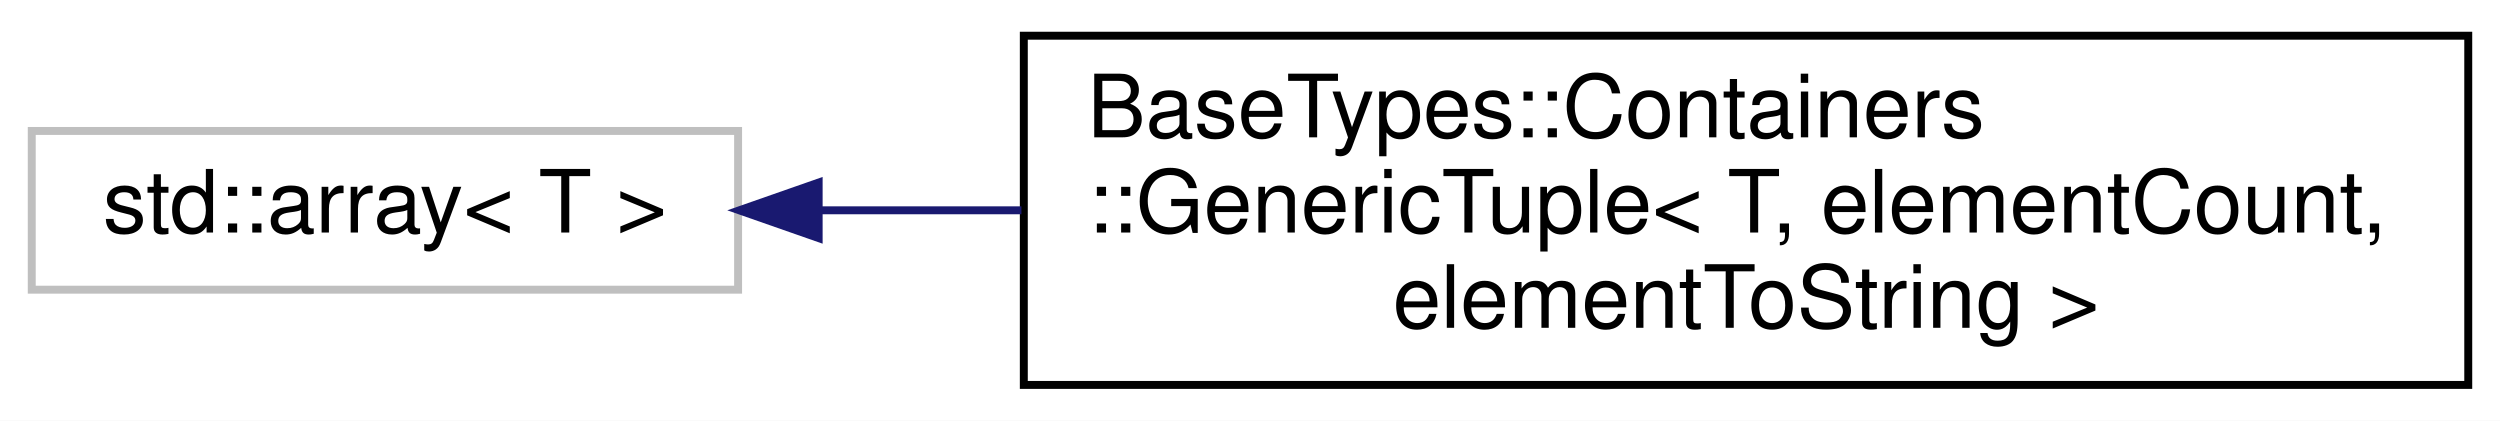
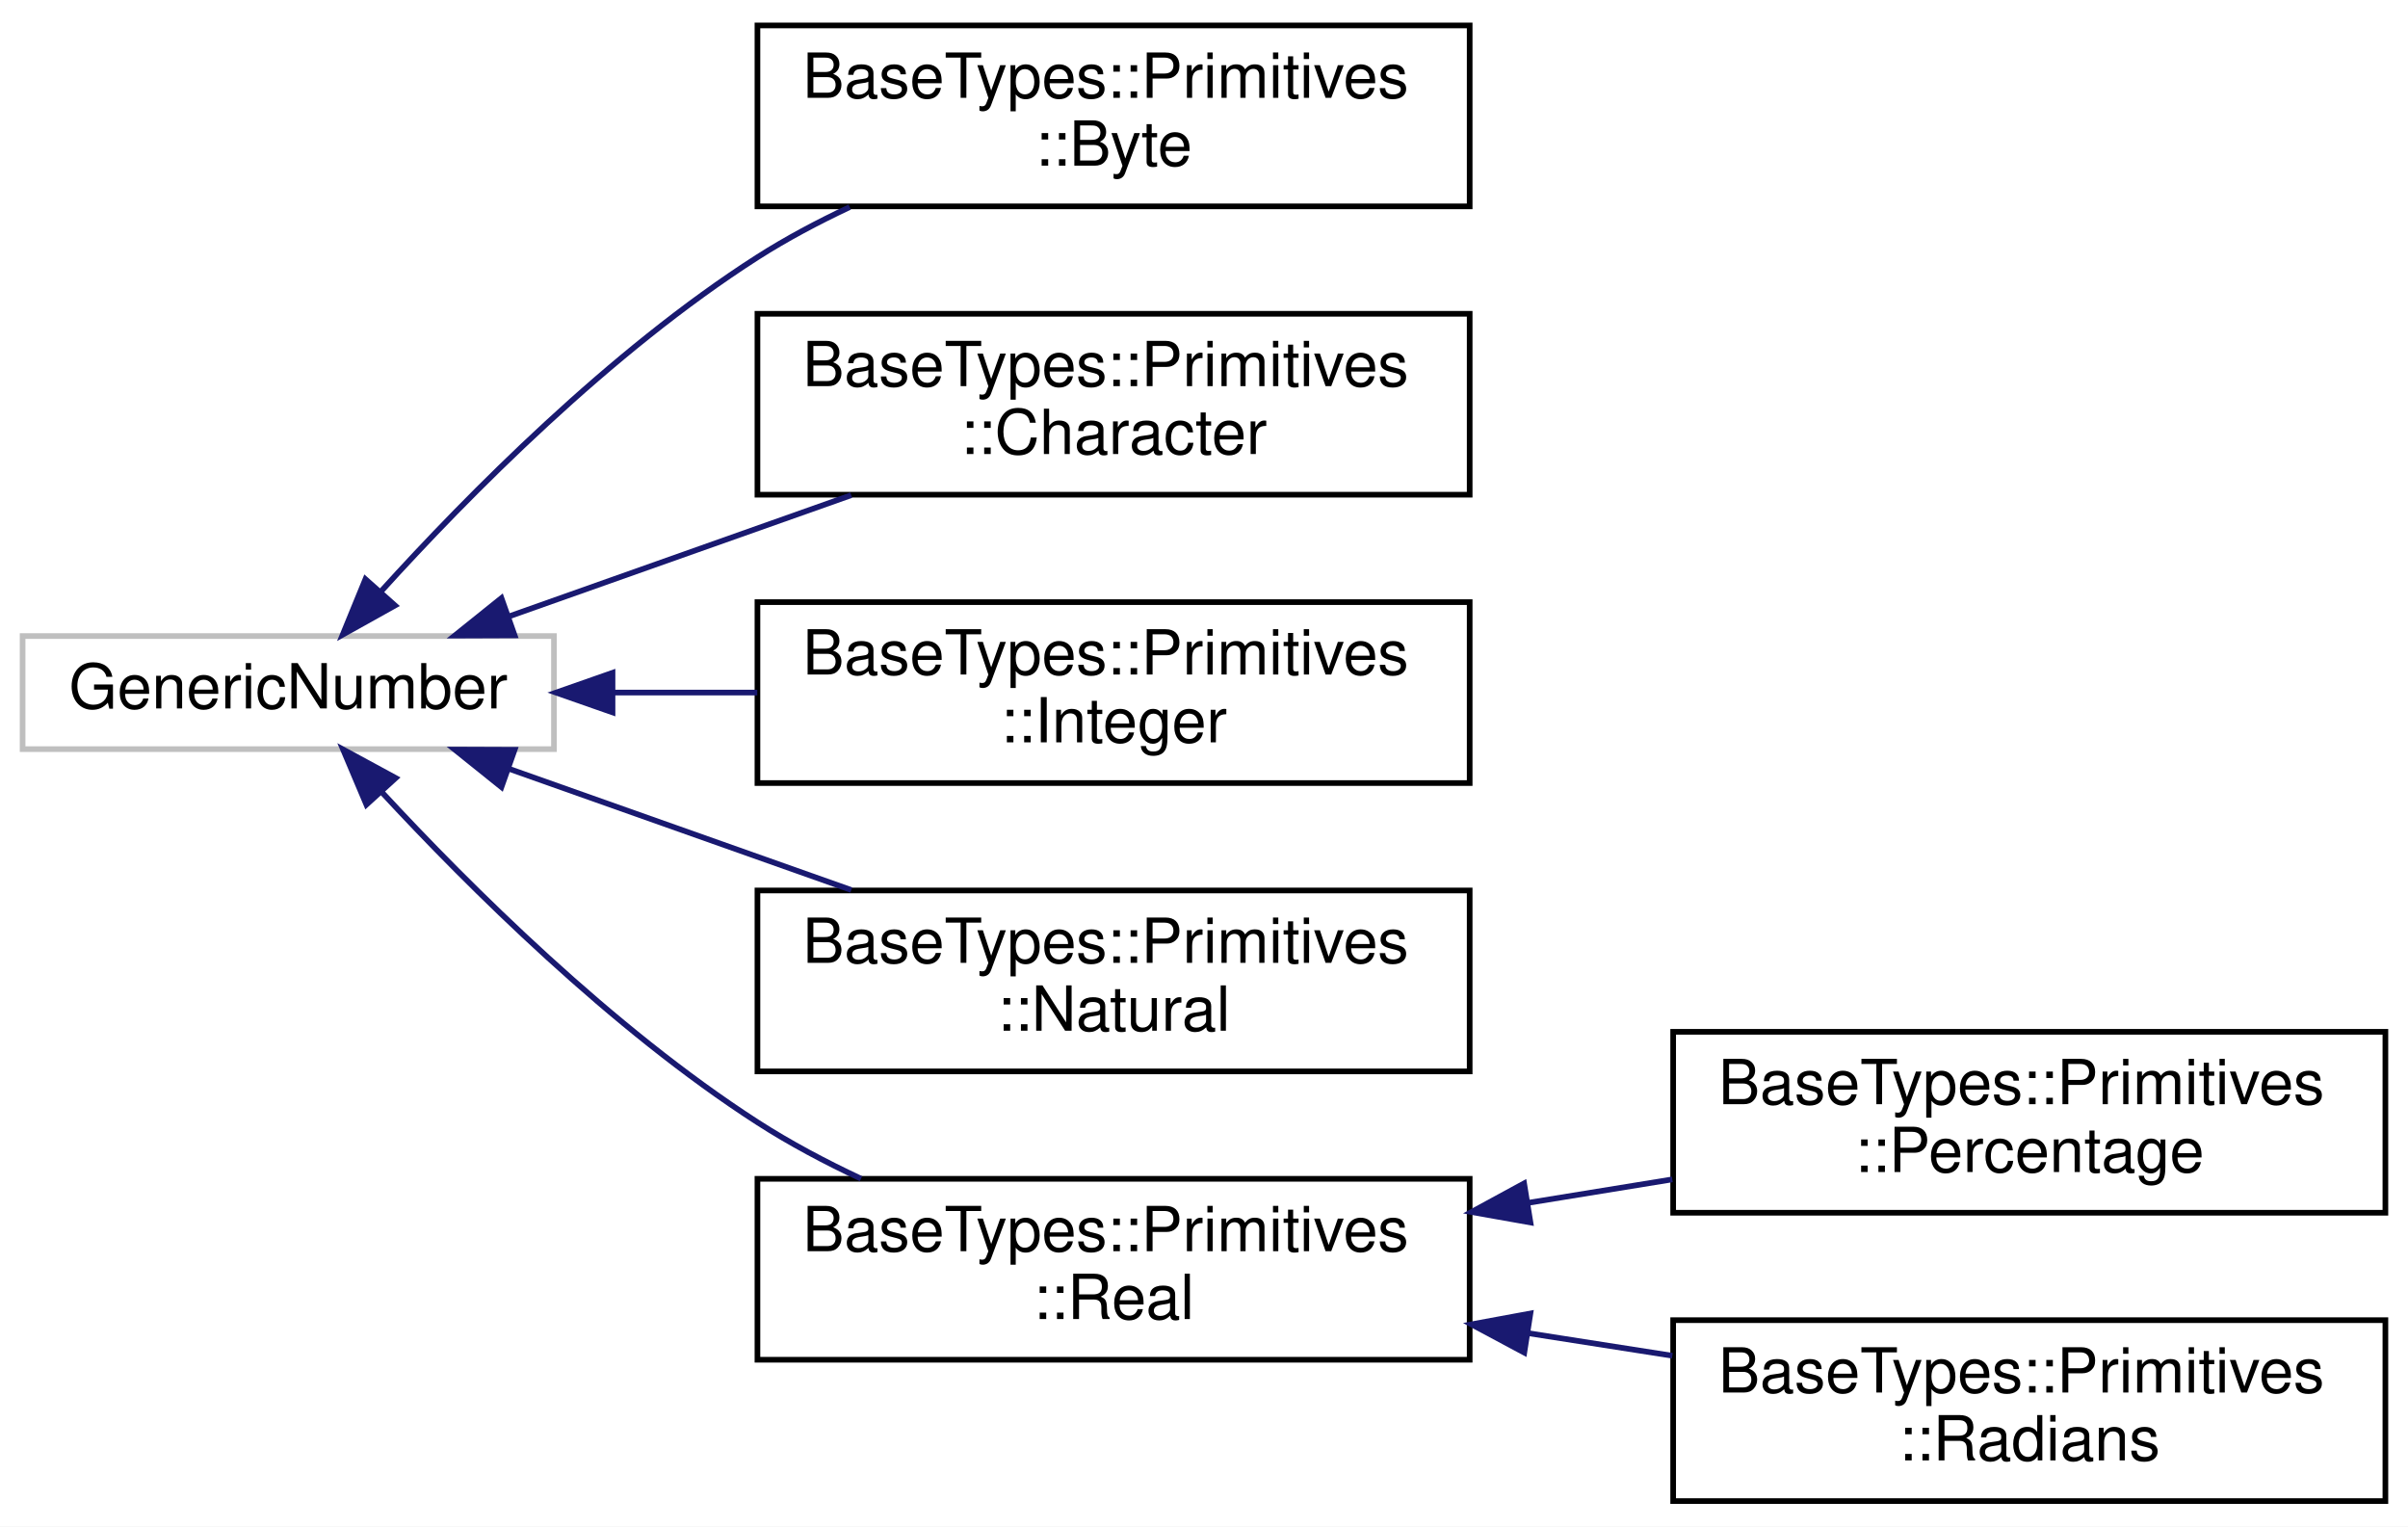
- <svg xmlns="http://www.w3.org/2000/svg" xmlns:xlink="http://www.w3.org/1999/xlink" width="315pt" height="53pt" viewBox="0.00 0.00 315.00 53.00">
-   <g id="graph0" class="graph" transform="scale(1 1) rotate(0) translate(4 49)">
-     <polygon fill="white" stroke="transparent" points="-4,4 -4,-49 311,-49 311,4 -4,4" />
+ <svg xmlns="http://www.w3.org/2000/svg" xmlns:xlink="http://www.w3.org/1999/xlink" width="426pt" height="270pt" viewBox="0.00 0.00 426.00 270.00">
+   <g id="graph0" class="graph" transform="scale(1 1) rotate(0) translate(4 266)">
+     <polygon fill="white" stroke="transparent" points="-4,4 -4,-266 422,-266 422,4 -4,4" />
    <g id="node1" class="node">
      <g id="a_node1">
-         <a xlink:title="STL class.">
-           <polygon fill="white" stroke="#bfbfbf" points="0,-12.5 0,-32.5 89,-32.5 89,-12.5 0,-12.5" />
-           <text text-anchor="middle" x="44.5" y="-19.7" font-family="Helvetica,sans-Serif" font-size="11.00">std::array&lt; T &gt;</text>
+         <a xlink:title=" ">
+           <polygon fill="white" stroke="#bfbfbf" points="0,-133.5 0,-153.5 94,-153.5 94,-133.5 0,-133.5" />
+           <text text-anchor="middle" x="47" y="-140.7" font-family="Helvetica,sans-Serif" font-size="11.00">GenericNumber</text>
        </a>
      </g>
    </g>
    <g id="node2" class="node">
      <g id="a_node2">
-         <a xlink:href="struct_base_types_1_1_containers_1_1_generic_tuple.html" target="_top" xlink:title="A GenericTuple is a generic tuple type of values with zero-based arbitrary indexed access to position...">
-           <polygon fill="white" stroke="black" points="125,-0.5 125,-44.5 307,-44.5 307,-0.5 125,-0.5" />
-           <text text-anchor="start" x="133" y="-31.7" font-family="Helvetica,sans-Serif" font-size="11.00">BaseTypes::Containers</text>
-           <text text-anchor="start" x="133" y="-19.7" font-family="Helvetica,sans-Serif" font-size="11.00">::GenericTuple&lt; T, elementCount,</text>
-           <text text-anchor="middle" x="216" y="-7.7" font-family="Helvetica,sans-Serif" font-size="11.00"> elementToString &gt;</text>
+         <a xlink:href="struct_base_types_1_1_primitives_1_1_byte.html" target="_top" xlink:title="A Byte object wraps a value of the associated primitive type char into an object.">
+           <polygon fill="white" stroke="black" points="130,-229.5 130,-261.5 256,-261.5 256,-229.5 130,-229.5" />
+           <text text-anchor="start" x="138" y="-248.7" font-family="Helvetica,sans-Serif" font-size="11.00">BaseTypes::Primitives</text>
+           <text text-anchor="middle" x="193" y="-236.7" font-family="Helvetica,sans-Serif" font-size="11.00">::Byte</text>
        </a>
      </g>
    </g>
    <g id="edge1" class="edge">
-       <path fill="none" stroke="midnightblue" d="M99.23,-22.5C107.4,-22.5 116.01,-22.5 124.7,-22.5" />
-       <polygon fill="midnightblue" stroke="midnightblue" points="99.15,-19 89.15,-22.5 99.15,-26 99.15,-19" />
+       <path fill="none" stroke="midnightblue" d="M63.38,-161.37C78.82,-178.41 103.98,-203.87 130,-220.5 135.09,-223.75 140.66,-226.71 146.32,-229.37" />
+       <polygon fill="midnightblue" stroke="midnightblue" points="65.88,-158.91 56.63,-153.75 60.65,-163.56 65.88,-158.91" />
+     </g>
+     <g id="node3" class="node">
+       <g id="a_node3">
+         <a xlink:href="struct_base_types_1_1_primitives_1_1_character.html" target="_top" xlink:title="A Character object wraps a value of the associated primitive type char into an object.">
+           <polygon fill="white" stroke="black" points="130,-178.5 130,-210.5 256,-210.5 256,-178.5 130,-178.5" />
+           <text text-anchor="start" x="138" y="-197.7" font-family="Helvetica,sans-Serif" font-size="11.00">BaseTypes::Primitives</text>
+           <text text-anchor="middle" x="193" y="-185.7" font-family="Helvetica,sans-Serif" font-size="11.00">::Character</text>
+         </a>
+       </g>
+     </g>
+     <g id="edge2" class="edge">
+       <path fill="none" stroke="midnightblue" d="M86.05,-156.98C104.63,-163.56 127.13,-171.53 146.6,-178.42" />
+       <polygon fill="midnightblue" stroke="midnightblue" points="87.04,-153.62 76.45,-153.58 84.71,-160.21 87.04,-153.62" />
+     </g>
+     <g id="node4" class="node">
+       <g id="a_node4">
+         <a xlink:href="struct_base_types_1_1_primitives_1_1_integer.html" target="_top" xlink:title="An Integer object wraps a value of the associated primitive type in an object.">
+           <polygon fill="white" stroke="black" points="130,-127.5 130,-159.5 256,-159.5 256,-127.5 130,-127.5" />
+           <text text-anchor="start" x="138" y="-146.7" font-family="Helvetica,sans-Serif" font-size="11.00">BaseTypes::Primitives</text>
+           <text text-anchor="middle" x="193" y="-134.7" font-family="Helvetica,sans-Serif" font-size="11.00">::Integer</text>
+         </a>
+       </g>
+     </g>
+     <g id="edge3" class="edge">
+       <path fill="none" stroke="midnightblue" d="M104.41,-143.5C112.79,-143.5 121.48,-143.5 129.97,-143.5" />
+       <polygon fill="midnightblue" stroke="midnightblue" points="104.36,-140 94.36,-143.5 104.36,-147 104.36,-140" />
+     </g>
+     <g id="node5" class="node">
+       <g id="a_node5">
+         <a xlink:href="struct_base_types_1_1_primitives_1_1_natural.html" target="_top" xlink:title="An Natural object wraps a value of the associated primitive type in an object.">
+           <polygon fill="white" stroke="black" points="130,-76.5 130,-108.5 256,-108.5 256,-76.5 130,-76.5" />
+           <text text-anchor="start" x="138" y="-95.7" font-family="Helvetica,sans-Serif" font-size="11.00">BaseTypes::Primitives</text>
+           <text text-anchor="middle" x="193" y="-83.7" font-family="Helvetica,sans-Serif" font-size="11.00">::Natural</text>
+         </a>
+       </g>
+     </g>
+     <g id="edge4" class="edge">
+       <path fill="none" stroke="midnightblue" d="M86.05,-130.02C104.63,-123.44 127.13,-115.47 146.6,-108.58" />
+       <polygon fill="midnightblue" stroke="midnightblue" points="84.71,-126.79 76.45,-133.42 87.04,-133.38 84.71,-126.79" />
+     </g>
+     <g id="node6" class="node">
+       <g id="a_node6">
+         <a xlink:href="struct_base_types_1_1_primitives_1_1_real.html" target="_top" xlink:title="An Real object wraps a value of some associated primitive float point type in an object.">
+           <polygon fill="white" stroke="black" points="130,-25.5 130,-57.5 256,-57.5 256,-25.5 130,-25.5" />
+           <text text-anchor="start" x="138" y="-44.7" font-family="Helvetica,sans-Serif" font-size="11.00">BaseTypes::Primitives</text>
+           <text text-anchor="middle" x="193" y="-32.7" font-family="Helvetica,sans-Serif" font-size="11.00">::Real</text>
+         </a>
+       </g>
+     </g>
+     <g id="edge5" class="edge">
+       <path fill="none" stroke="midnightblue" d="M63.48,-125.96C78.99,-109.21 104.2,-84.12 130,-67.5 135.69,-63.83 141.99,-60.49 148.32,-57.52" />
+       <polygon fill="midnightblue" stroke="midnightblue" points="60.82,-123.68 56.69,-133.44 66,-128.39 60.82,-123.68" />
+     </g>
+     <g id="node7" class="node">
+       <g id="a_node7">
+         <a xlink:href="struct_base_types_1_1_primitives_1_1_percentage.html" target="_top" xlink:title="A Percentage object is real-valued and represents a percentage (normalized to the 0 to 100 range).">
+           <polygon fill="white" stroke="black" points="292,-51.5 292,-83.5 418,-83.5 418,-51.5 292,-51.5" />
+           <text text-anchor="start" x="300" y="-70.7" font-family="Helvetica,sans-Serif" font-size="11.00">BaseTypes::Primitives</text>
+           <text text-anchor="middle" x="355" y="-58.7" font-family="Helvetica,sans-Serif" font-size="11.00">::Percentage</text>
+         </a>
+       </g>
+     </g>
+     <g id="edge6" class="edge">
+       <path fill="none" stroke="midnightblue" d="M266.27,-53.24C274.81,-54.63 283.47,-56.04 291.85,-57.4" />
+       <polygon fill="midnightblue" stroke="midnightblue" points="266.75,-49.78 256.32,-51.63 265.63,-56.69 266.75,-49.78" />
+     </g>
+     <g id="node8" class="node">
+       <g id="a_node8">
+         <a xlink:href="struct_base_types_1_1_primitives_1_1_radians.html" target="_top" xlink:title="A Radians object is a real-valued and represents the range from 0 to 2pi.">
+           <polygon fill="white" stroke="black" points="292,-0.5 292,-32.5 418,-32.5 418,-0.5 292,-0.5" />
+           <text text-anchor="start" x="300" y="-19.7" font-family="Helvetica,sans-Serif" font-size="11.00">BaseTypes::Primitives</text>
+           <text text-anchor="middle" x="355" y="-7.7" font-family="Helvetica,sans-Serif" font-size="11.00">::Radians</text>
+         </a>
+       </g>
+     </g>
+     <g id="edge7" class="edge">
+       <path fill="none" stroke="midnightblue" d="M266.27,-30.21C274.81,-28.87 283.47,-27.52 291.85,-26.21" />
+       <polygon fill="midnightblue" stroke="midnightblue" points="265.66,-26.76 256.32,-31.76 266.74,-33.68 265.66,-26.76" />
    </g>
  </g>
</svg>
